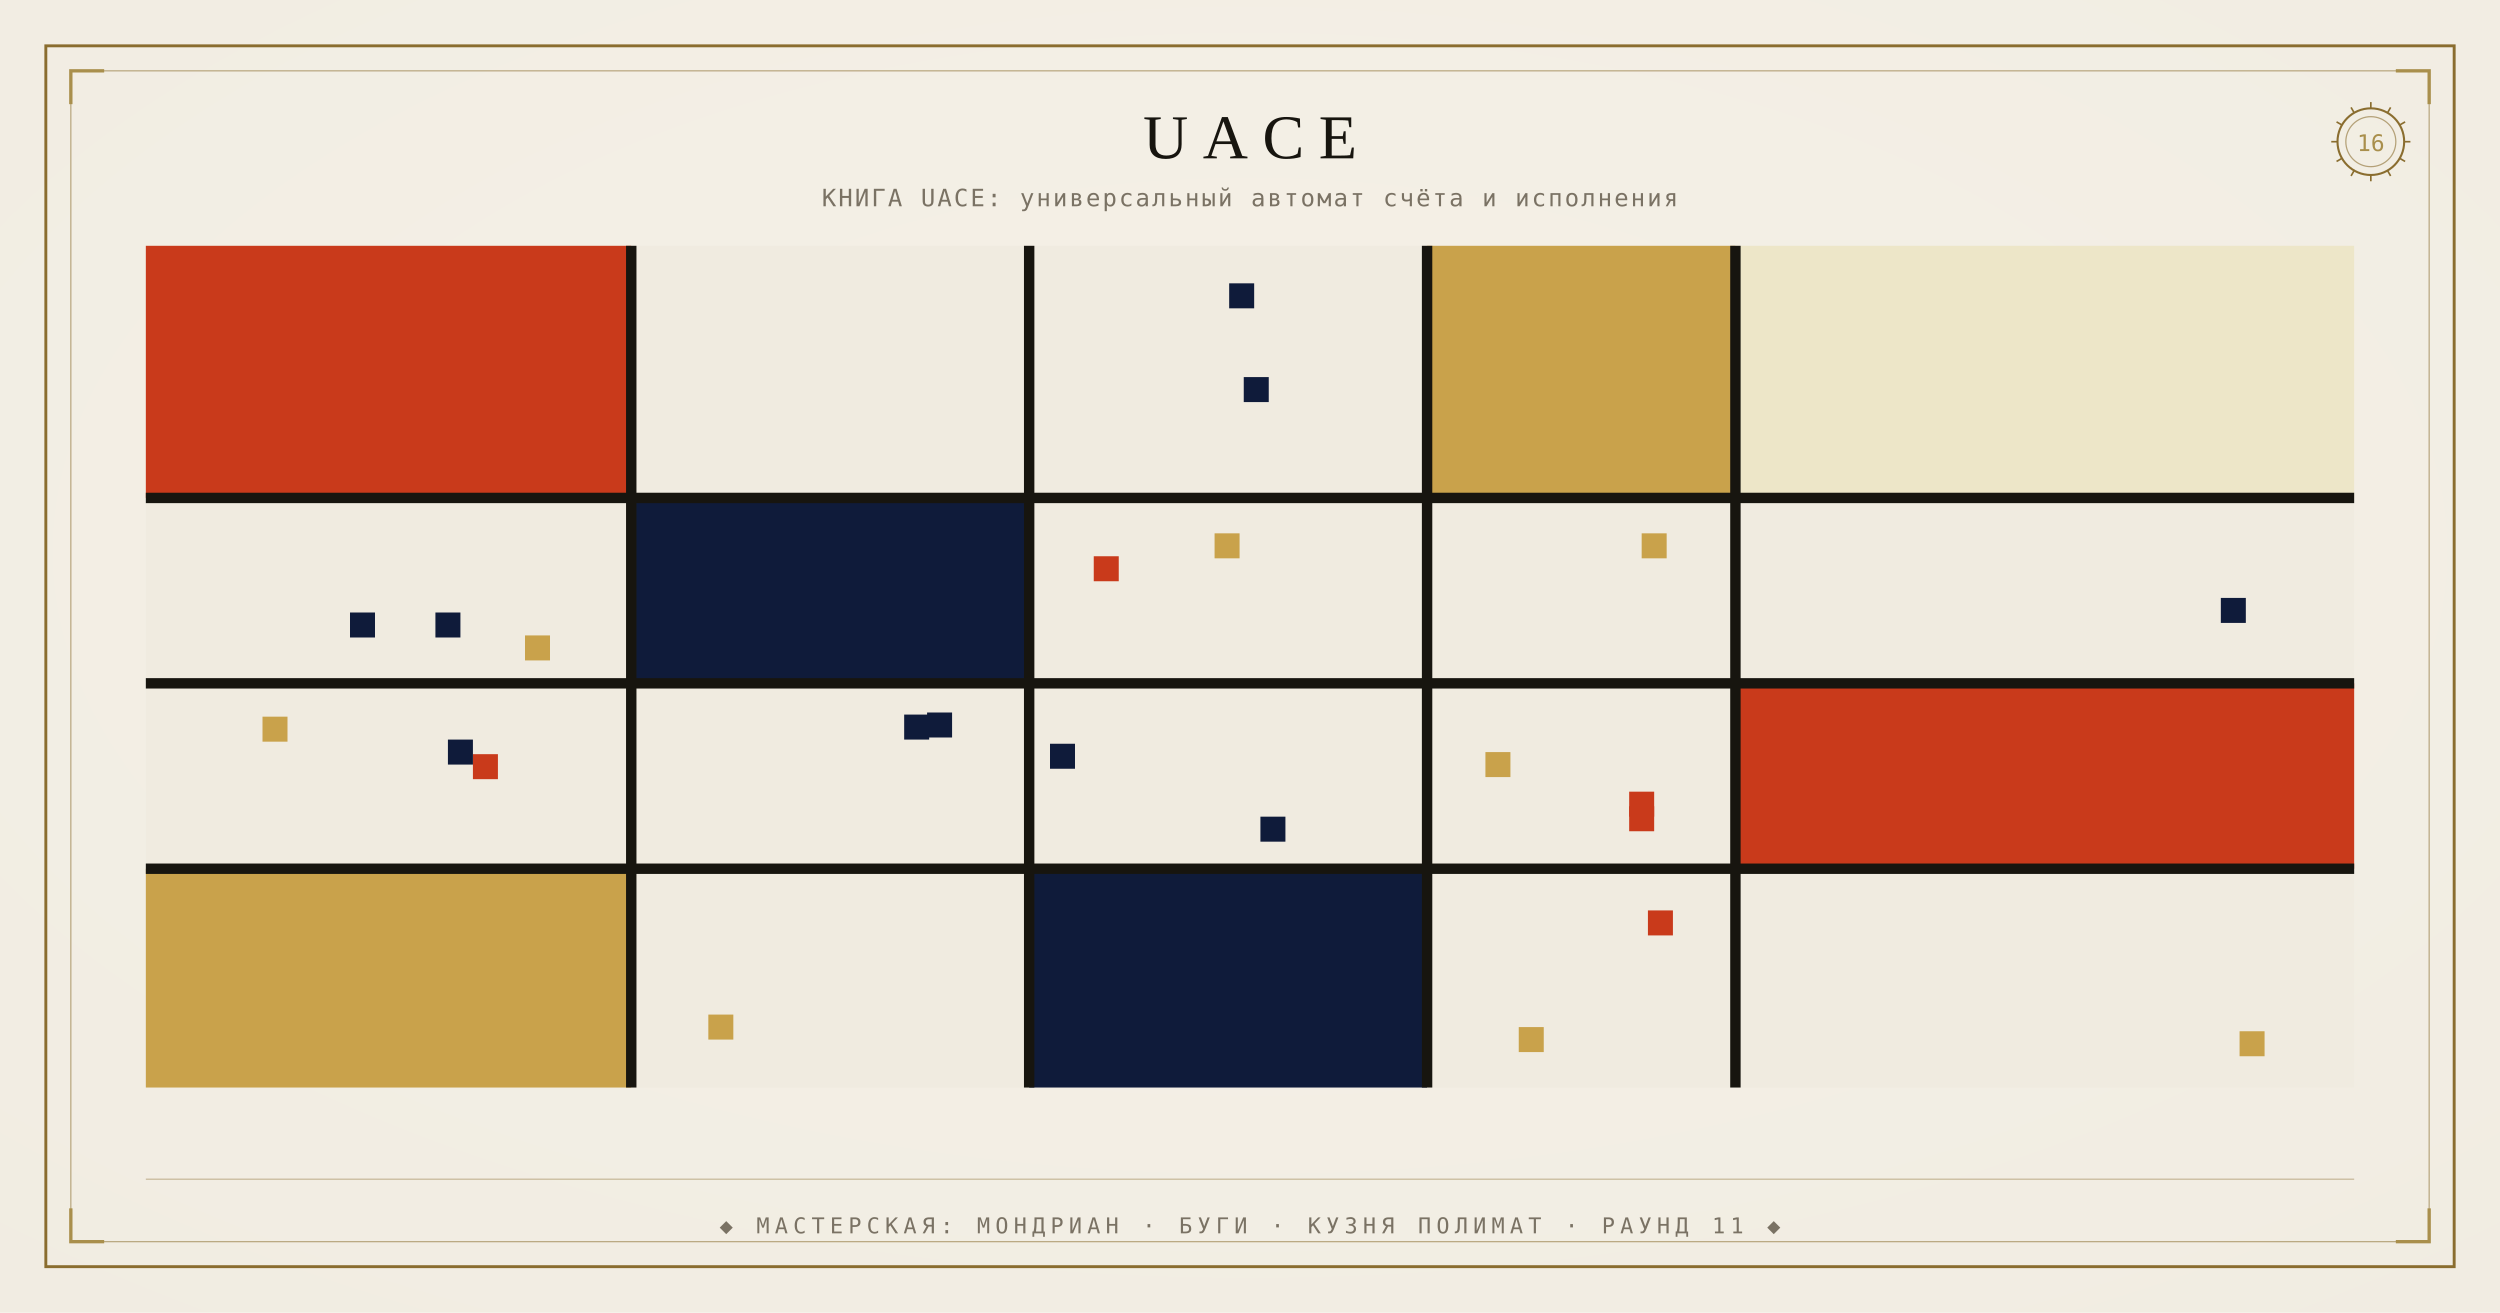
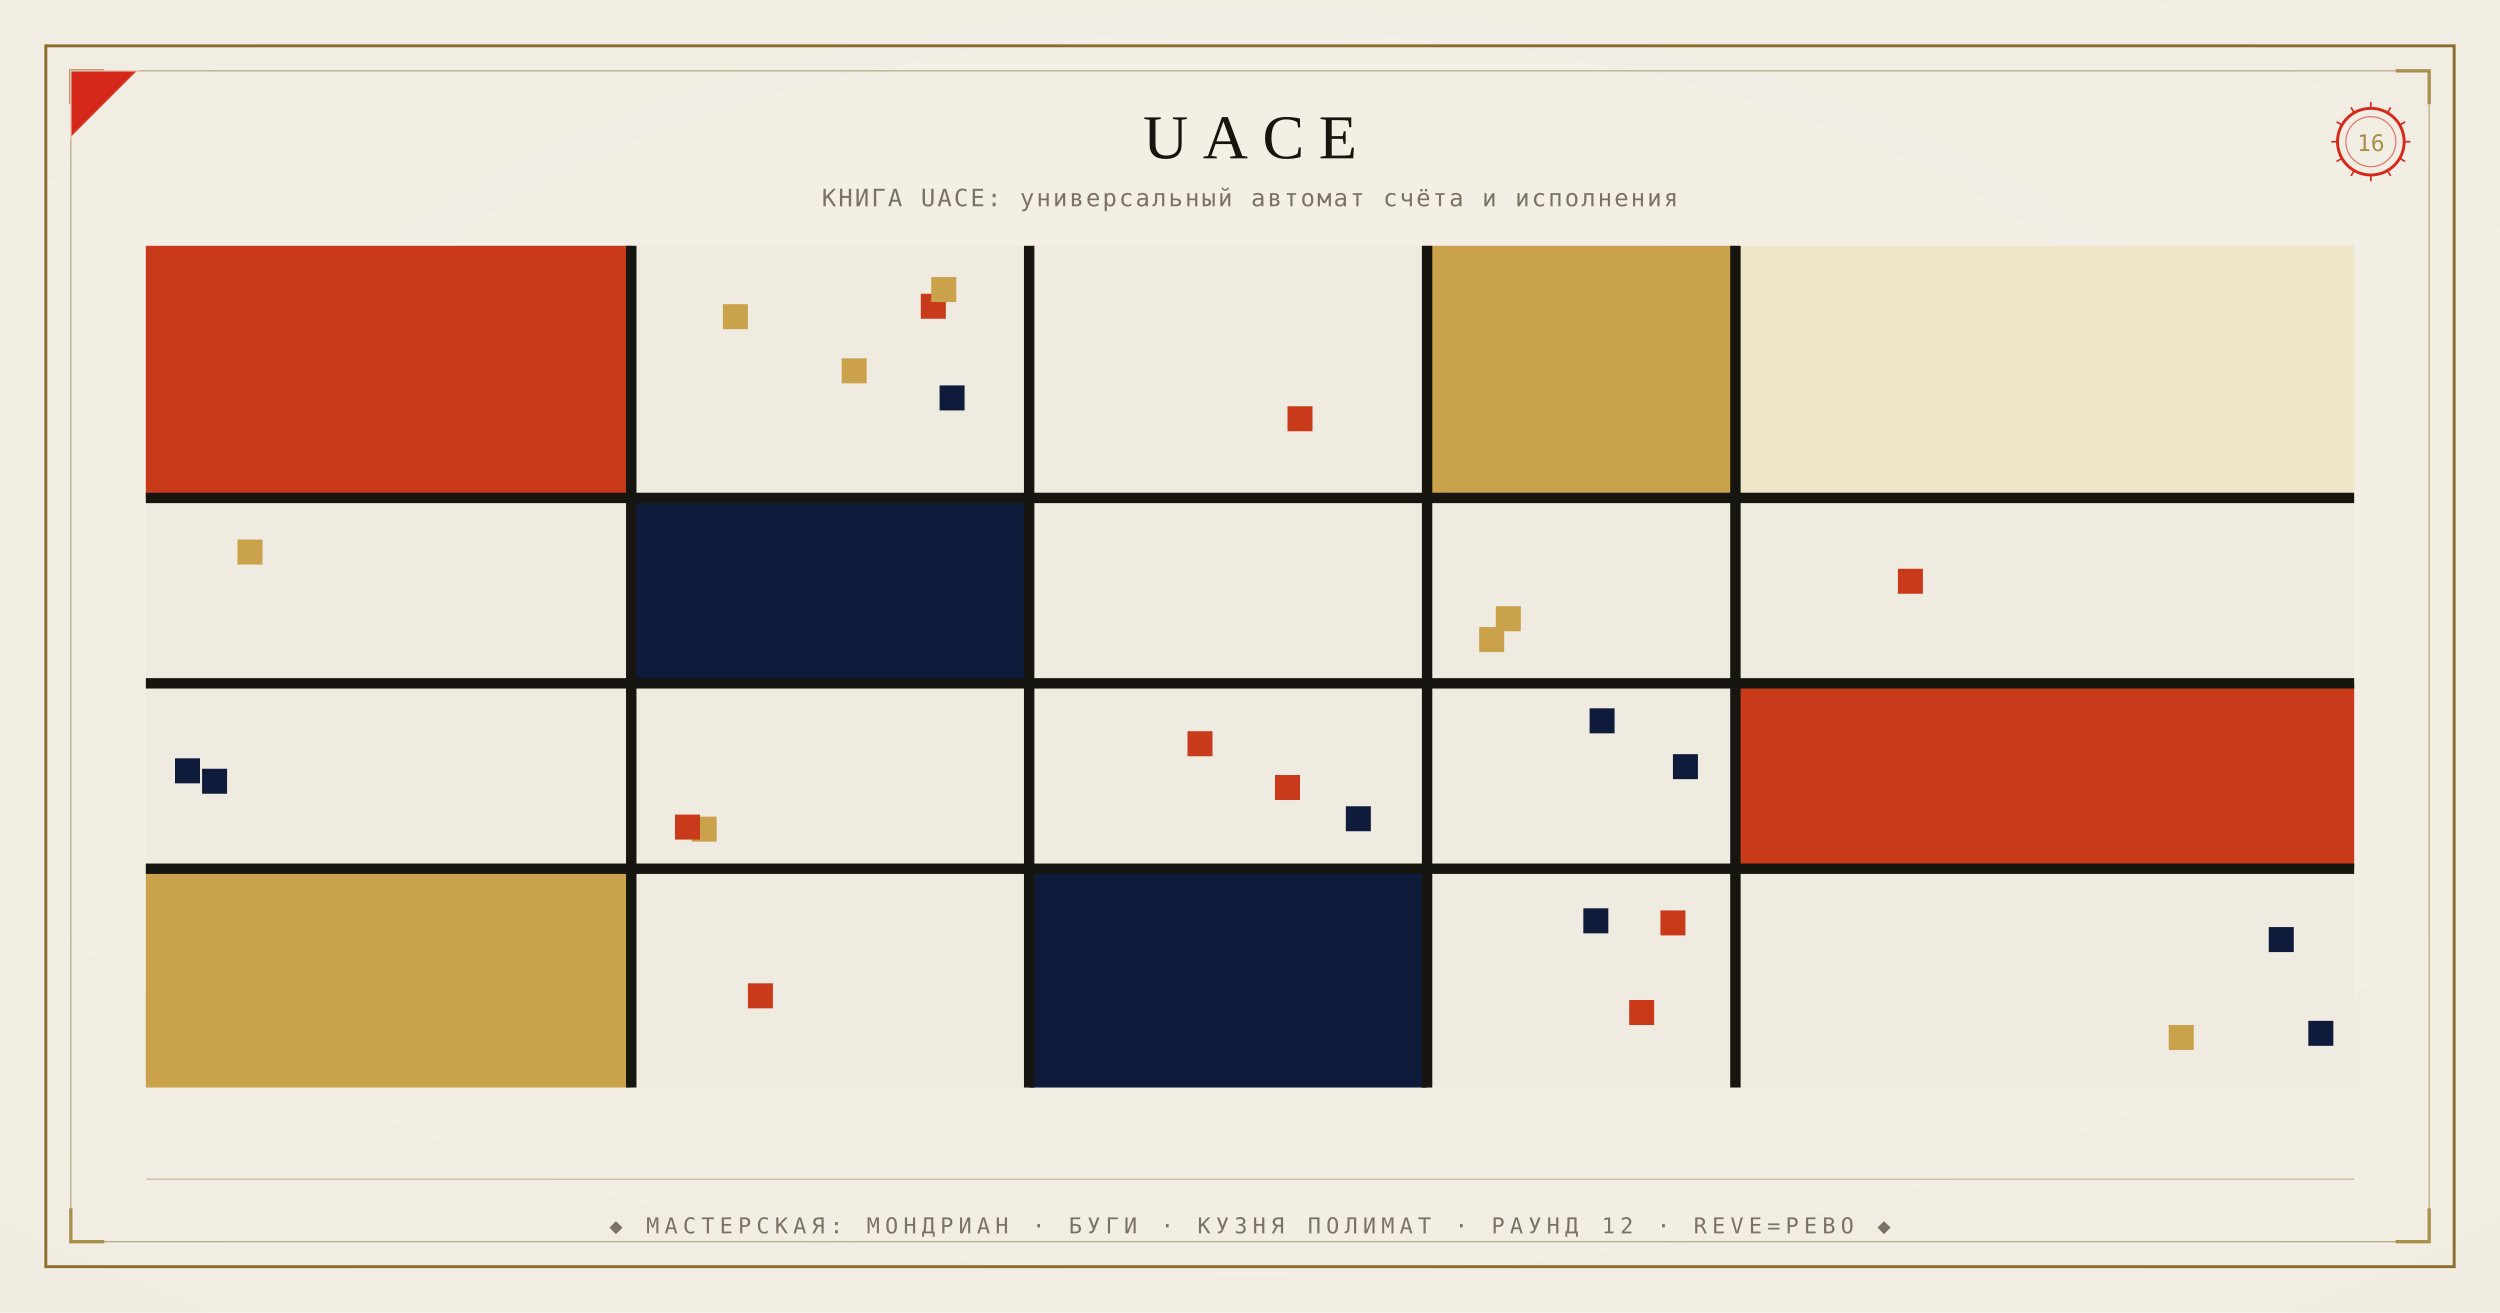
<svg xmlns="http://www.w3.org/2000/svg" viewBox="0 0 1200 630" width="1200" height="630">
  <rect width="1200" height="630" fill="#F0EBE0" />
  <radialGradient id="vig16" cx="0.5" cy="0.42" r="0.95">
    <stop offset="0" stop-color="#F5F1E8" />
    <stop offset="1" stop-color="#F0EBE0" />
  </radialGradient>
  <rect width="1200" height="630" fill="url(#vig16)" opacity="0.9" />
  <rect x="22" y="22" width="1156" height="586" fill="none" stroke="#8A6D2F" stroke-width="1.4" />
  <rect x="34" y="34" width="1132" height="562" fill="none" stroke="#8A6D2F" stroke-width="0.6" opacity="0.55" />
  <path d="M 34 50 L 34 34 L 50 34" fill="none" stroke="#A98F4C" stroke-width="1.6" />
  <path d="M 1166 50 L 1166 34 L 1150 34" fill="none" stroke="#A98F4C" stroke-width="1.6" />
  <path d="M 34 580 L 34 596 L 50 596" fill="none" stroke="#A98F4C" stroke-width="1.6" />
  <path d="M 1166 580 L 1166 596 L 1150 596" fill="none" stroke="#A98F4C" stroke-width="1.6" />
+   <path d="M 34 66 L 34 34 L 66 34 Z" fill="#D5281B" />
+   <path d="M 34 66 L 34 34 L 66 34 Z" fill="none" stroke="#F0EBE0" stroke-width="0.8" opacity="0.65" />
  <text x="600.0" y="76" text-anchor="middle" font-family="Georgia, 'Times New Roman', serif" font-size="30" fill="#17150F" letter-spacing="7">UACE</text>
  <text x="600.0" y="99" text-anchor="middle" font-family="'Cascadia Mono', ui-monospace, Consolas, monospace" font-size="11.5" fill="#7A7264" letter-spacing="1">КНИГА UACE: универсальный автомат счёта и исполнения</text>
  <g transform="translate(1138,68)">
-     <circle r="16" fill="none" stroke="#8A6D2F" stroke-width="1" />
-     <circle r="12" fill="none" stroke="#8A6D2F" stroke-width="0.6" opacity="0.6" />
+     <circle r="16" fill="none" stroke="#D5281B" stroke-width="1.4" />
+     <circle r="12" fill="none" stroke="#D5281B" stroke-width="0.6" opacity="0.6" />
    <text y="4.5" text-anchor="middle" font-family="'Cascadia Mono', ui-monospace, Consolas, monospace" font-size="11" fill="#A98F4C">16</text>
-     <g stroke="#8A6D2F" stroke-width="0.8">
+     <g stroke="#D5281B" stroke-width="0.8">
      <line x1="0" y1="-19" x2="0" y2="-16" transform="rotate(0)" />
      <line x1="0" y1="-19" x2="0" y2="-16" transform="rotate(30)" />
      <line x1="0" y1="-19" x2="0" y2="-16" transform="rotate(60)" />
      <line x1="0" y1="-19" x2="0" y2="-16" transform="rotate(90)" />
      <line x1="0" y1="-19" x2="0" y2="-16" transform="rotate(120)" />
      <line x1="0" y1="-19" x2="0" y2="-16" transform="rotate(150)" />
      <line x1="0" y1="-19" x2="0" y2="-16" transform="rotate(180)" />
      <line x1="0" y1="-19" x2="0" y2="-16" transform="rotate(210)" />
      <line x1="0" y1="-19" x2="0" y2="-16" transform="rotate(240)" />
      <line x1="0" y1="-19" x2="0" y2="-16" transform="rotate(270)" />
      <line x1="0" y1="-19" x2="0" y2="-16" transform="rotate(300)" />
      <line x1="0" y1="-19" x2="0" y2="-16" transform="rotate(330)" />
    </g>
  </g>
  <line x1="70" y1="566" x2="1130" y2="566" stroke="#8A6D2F" stroke-width="0.5" opacity="0.5" />
-   <text x="600.0" y="592" text-anchor="middle" font-family="'Cascadia Mono', ui-monospace, Consolas, monospace" font-size="10.5" fill="#7A7264" letter-spacing="2.5">◆ МАСТЕРСКАЯ: МОНДРИАН · БУГИ · КУЗНЯ ПОЛИМАТ · РАУНД 11 ◆</text>
+   <text x="600.0" y="592" text-anchor="middle" font-family="'Cascadia Mono', ui-monospace, Consolas, monospace" font-size="10.5" fill="#7A7264" letter-spacing="2.5">◆ МАСТЕРСКАЯ: МОНДРИАН · БУГИ · КУЗНЯ ПОЛИМАТ · РАУНД 12 · REVE=РЕВО ◆</text>
  <clipPath id="clip16">
    <rect x="70" y="118" width="1060" height="404" />
  </clipPath>
  <g clip-path="url(#clip16)">
    <rect x="70" y="118" width="233" height="121" fill="#C93A1B" />
    <rect x="70" y="239" width="233" height="89" fill="#F0EBE0" />
    <rect x="70" y="328" width="233" height="89" fill="#F0EBE0" />
    <rect x="70" y="417" width="233" height="105" fill="#C9A24B" />
    <rect x="303" y="118" width="191" height="121" fill="#F0EBE0" />
    <rect x="303" y="239" width="191" height="89" fill="#0F1B3A" />
    <rect x="303" y="328" width="191" height="89" fill="#F0EBE0" />
    <rect x="303" y="417" width="191" height="105" fill="#F0EBE0" />
    <rect x="494" y="118" width="191" height="121" fill="#F0EBE0" />
    <rect x="494" y="239" width="191" height="89" fill="#F0EBE0" />
    <rect x="494" y="328" width="191" height="89" fill="#F0EBE0" />
    <rect x="494" y="417" width="191" height="105" fill="#0F1B3A" />
    <rect x="685" y="118" width="148" height="121" fill="#C9A24B" />
    <rect x="685" y="239" width="148" height="89" fill="#F0EBE0" />
    <rect x="685" y="328" width="148" height="89" fill="#F0EBE0" />
    <rect x="685" y="417" width="148" height="105" fill="#F0EBE0" />
    <rect x="833" y="118" width="297" height="121" fill="#EDE6C8" />
    <rect x="833" y="239" width="297" height="89" fill="#F0EBE0" />
    <rect x="833" y="328" width="297" height="89" fill="#C93A1B" />
    <rect x="833" y="417" width="297" height="105" fill="#F0EBE0" />
    <line x1="303" y1="118" x2="303" y2="522" stroke="#17150F" stroke-width="5" />
    <line x1="494" y1="118" x2="494" y2="522" stroke="#17150F" stroke-width="5" />
    <line x1="685" y1="118" x2="685" y2="522" stroke="#17150F" stroke-width="5" />
    <line x1="833" y1="118" x2="833" y2="522" stroke="#17150F" stroke-width="5" />
    <line x1="70" y1="239" x2="1130" y2="239" stroke="#17150F" stroke-width="5" />
    <line x1="70" y1="328" x2="1130" y2="328" stroke="#17150F" stroke-width="5" />
    <line x1="70" y1="417" x2="1130" y2="417" stroke="#17150F" stroke-width="5" />
-     <rect x="782" y="380" width="12" height="12" fill="#C93A1B" />
-     <rect x="434" y="343" width="12" height="12" fill="#0F1B3A" />
-     <rect x="788" y="256" width="12" height="12" fill="#C9A24B" />
-     <rect x="583" y="256" width="12" height="12" fill="#C9A24B" />
-     <rect x="227" y="362" width="12" height="12" fill="#C93A1B" />
-     <rect x="729" y="493" width="12" height="12" fill="#C9A24B" />
-     <rect x="525" y="267" width="12" height="12" fill="#C93A1B" />
-     <rect x="597" y="181" width="12" height="12" fill="#0F1B3A" />
-     <rect x="252" y="305" width="12" height="12" fill="#C9A24B" />
-     <rect x="445" y="342" width="12" height="12" fill="#0F1B3A" />
-     <rect x="168" y="294" width="12" height="12" fill="#0F1B3A" />
-     <rect x="713" y="361" width="12" height="12" fill="#C9A24B" />
-     <rect x="782" y="387" width="12" height="12" fill="#C93A1B" />
-     <rect x="215" y="355" width="12" height="12" fill="#0F1B3A" />
-     <rect x="126" y="344" width="12" height="12" fill="#C9A24B" />
-     <rect x="1075" y="495" width="12" height="12" fill="#C9A24B" />
-     <rect x="590" y="136" width="12" height="12" fill="#0F1B3A" />
-     <rect x="340" y="487" width="12" height="12" fill="#C9A24B" />
-     <rect x="791" y="437" width="12" height="12" fill="#C93A1B" />
-     <rect x="605" y="392" width="12" height="12" fill="#0F1B3A" />
-     <rect x="1066" y="287" width="12" height="12" fill="#0F1B3A" />
-     <rect x="209" y="294" width="12" height="12" fill="#0F1B3A" />
-     <rect x="504" y="357" width="12" height="12" fill="#0F1B3A" />
+     <rect x="618" y="195" width="12" height="12" fill="#C93A1B" />
+     <rect x="442" y="141" width="12" height="12" fill="#C93A1B" />
+     <rect x="763" y="340" width="12" height="12" fill="#0F1B3A" />
+     <rect x="332" y="392" width="12" height="12" fill="#C9A24B" />
+     <rect x="324" y="391" width="12" height="12" fill="#C93A1B" />
+     <rect x="84" y="364" width="12" height="12" fill="#0F1B3A" />
+     <rect x="1041" y="492" width="12" height="12" fill="#C9A24B" />
+     <rect x="797" y="437" width="12" height="12" fill="#C93A1B" />
+     <rect x="803" y="362" width="12" height="12" fill="#0F1B3A" />
+     <rect x="451" y="185" width="12" height="12" fill="#0F1B3A" />
+     <rect x="114" y="259" width="12" height="12" fill="#C9A24B" />
+     <rect x="646" y="387" width="12" height="12" fill="#0F1B3A" />
+     <rect x="710" y="301" width="12" height="12" fill="#C9A24B" />
+     <rect x="782" y="480" width="12" height="12" fill="#C93A1B" />
+     <rect x="447" y="133" width="12" height="12" fill="#C9A24B" />
+     <rect x="911" y="273" width="12" height="12" fill="#C93A1B" />
+     <rect x="760" y="436" width="12" height="12" fill="#0F1B3A" />
+     <rect x="404" y="172" width="12" height="12" fill="#C9A24B" />
+     <rect x="612" y="372" width="12" height="12" fill="#C93A1B" />
+     <rect x="347" y="146" width="12" height="12" fill="#C9A24B" />
+     <rect x="1108" y="490" width="12" height="12" fill="#0F1B3A" />
+     <rect x="718" y="291" width="12" height="12" fill="#C9A24B" />
+     <rect x="1089" y="445" width="12" height="12" fill="#0F1B3A" />
+     <rect x="570" y="351" width="12" height="12" fill="#C93A1B" />
+     <rect x="97" y="369" width="12" height="12" fill="#0F1B3A" />
+     <rect x="359" y="472" width="12" height="12" fill="#C93A1B" />
  </g>
</svg>
